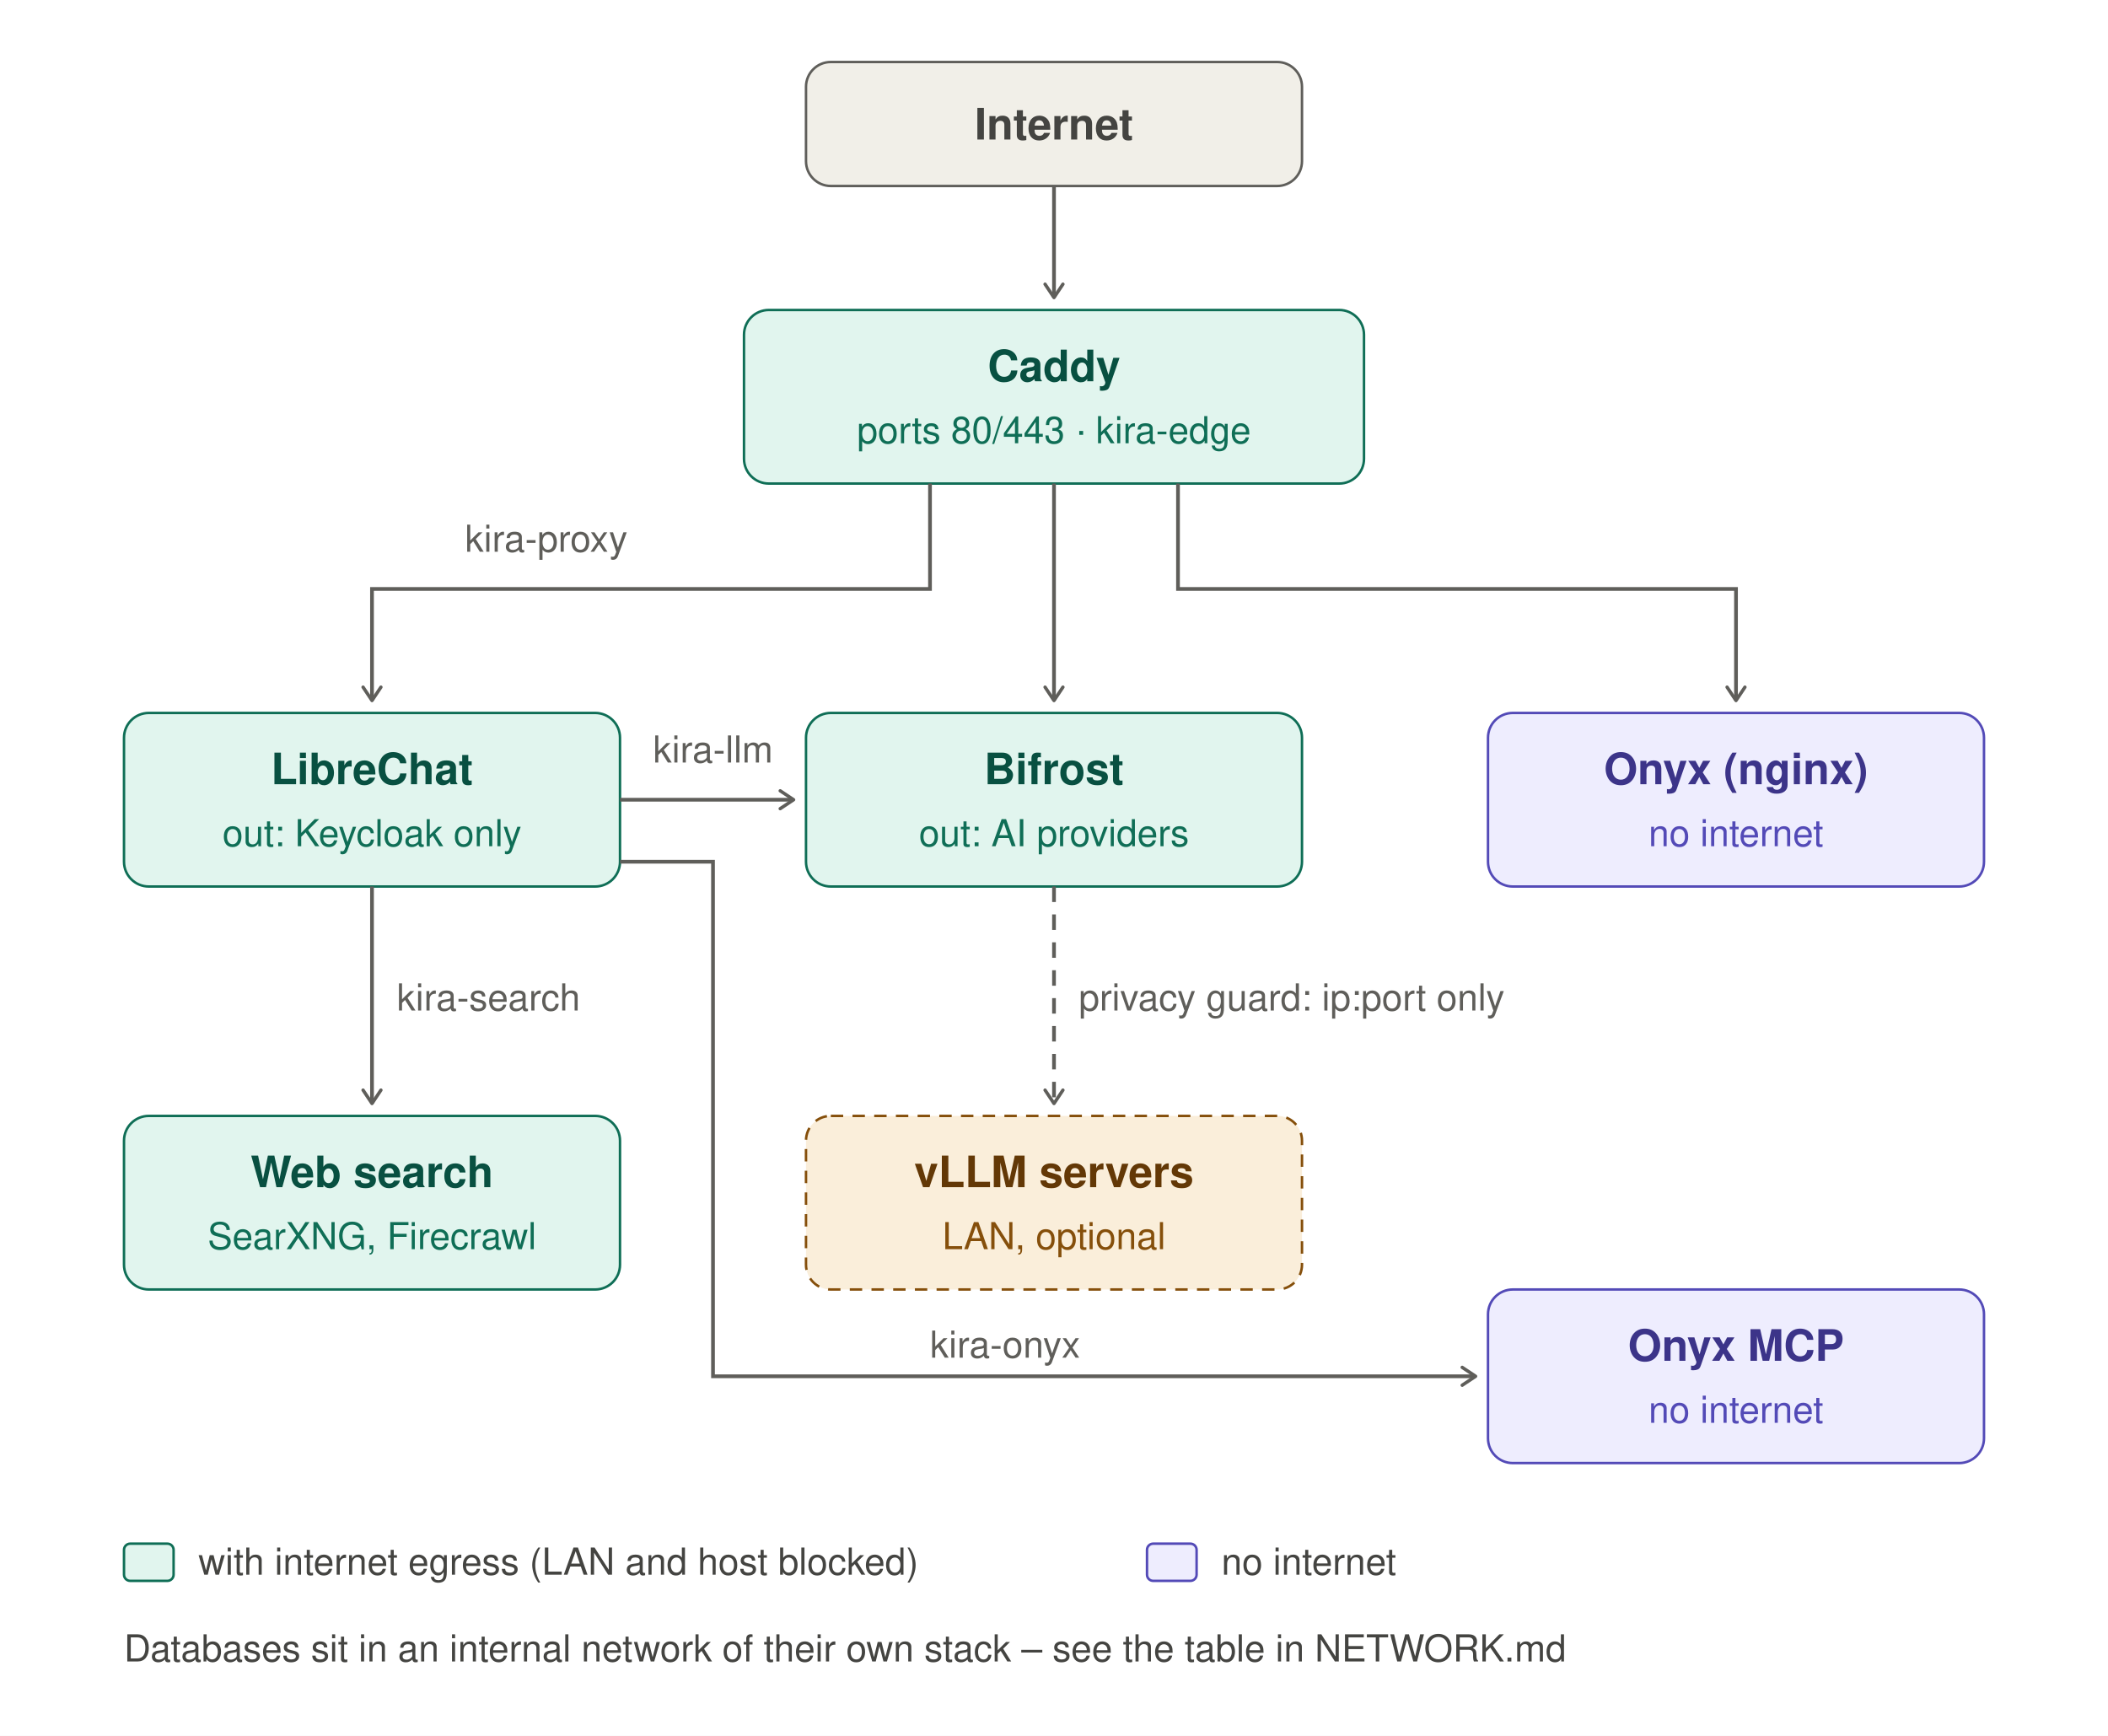
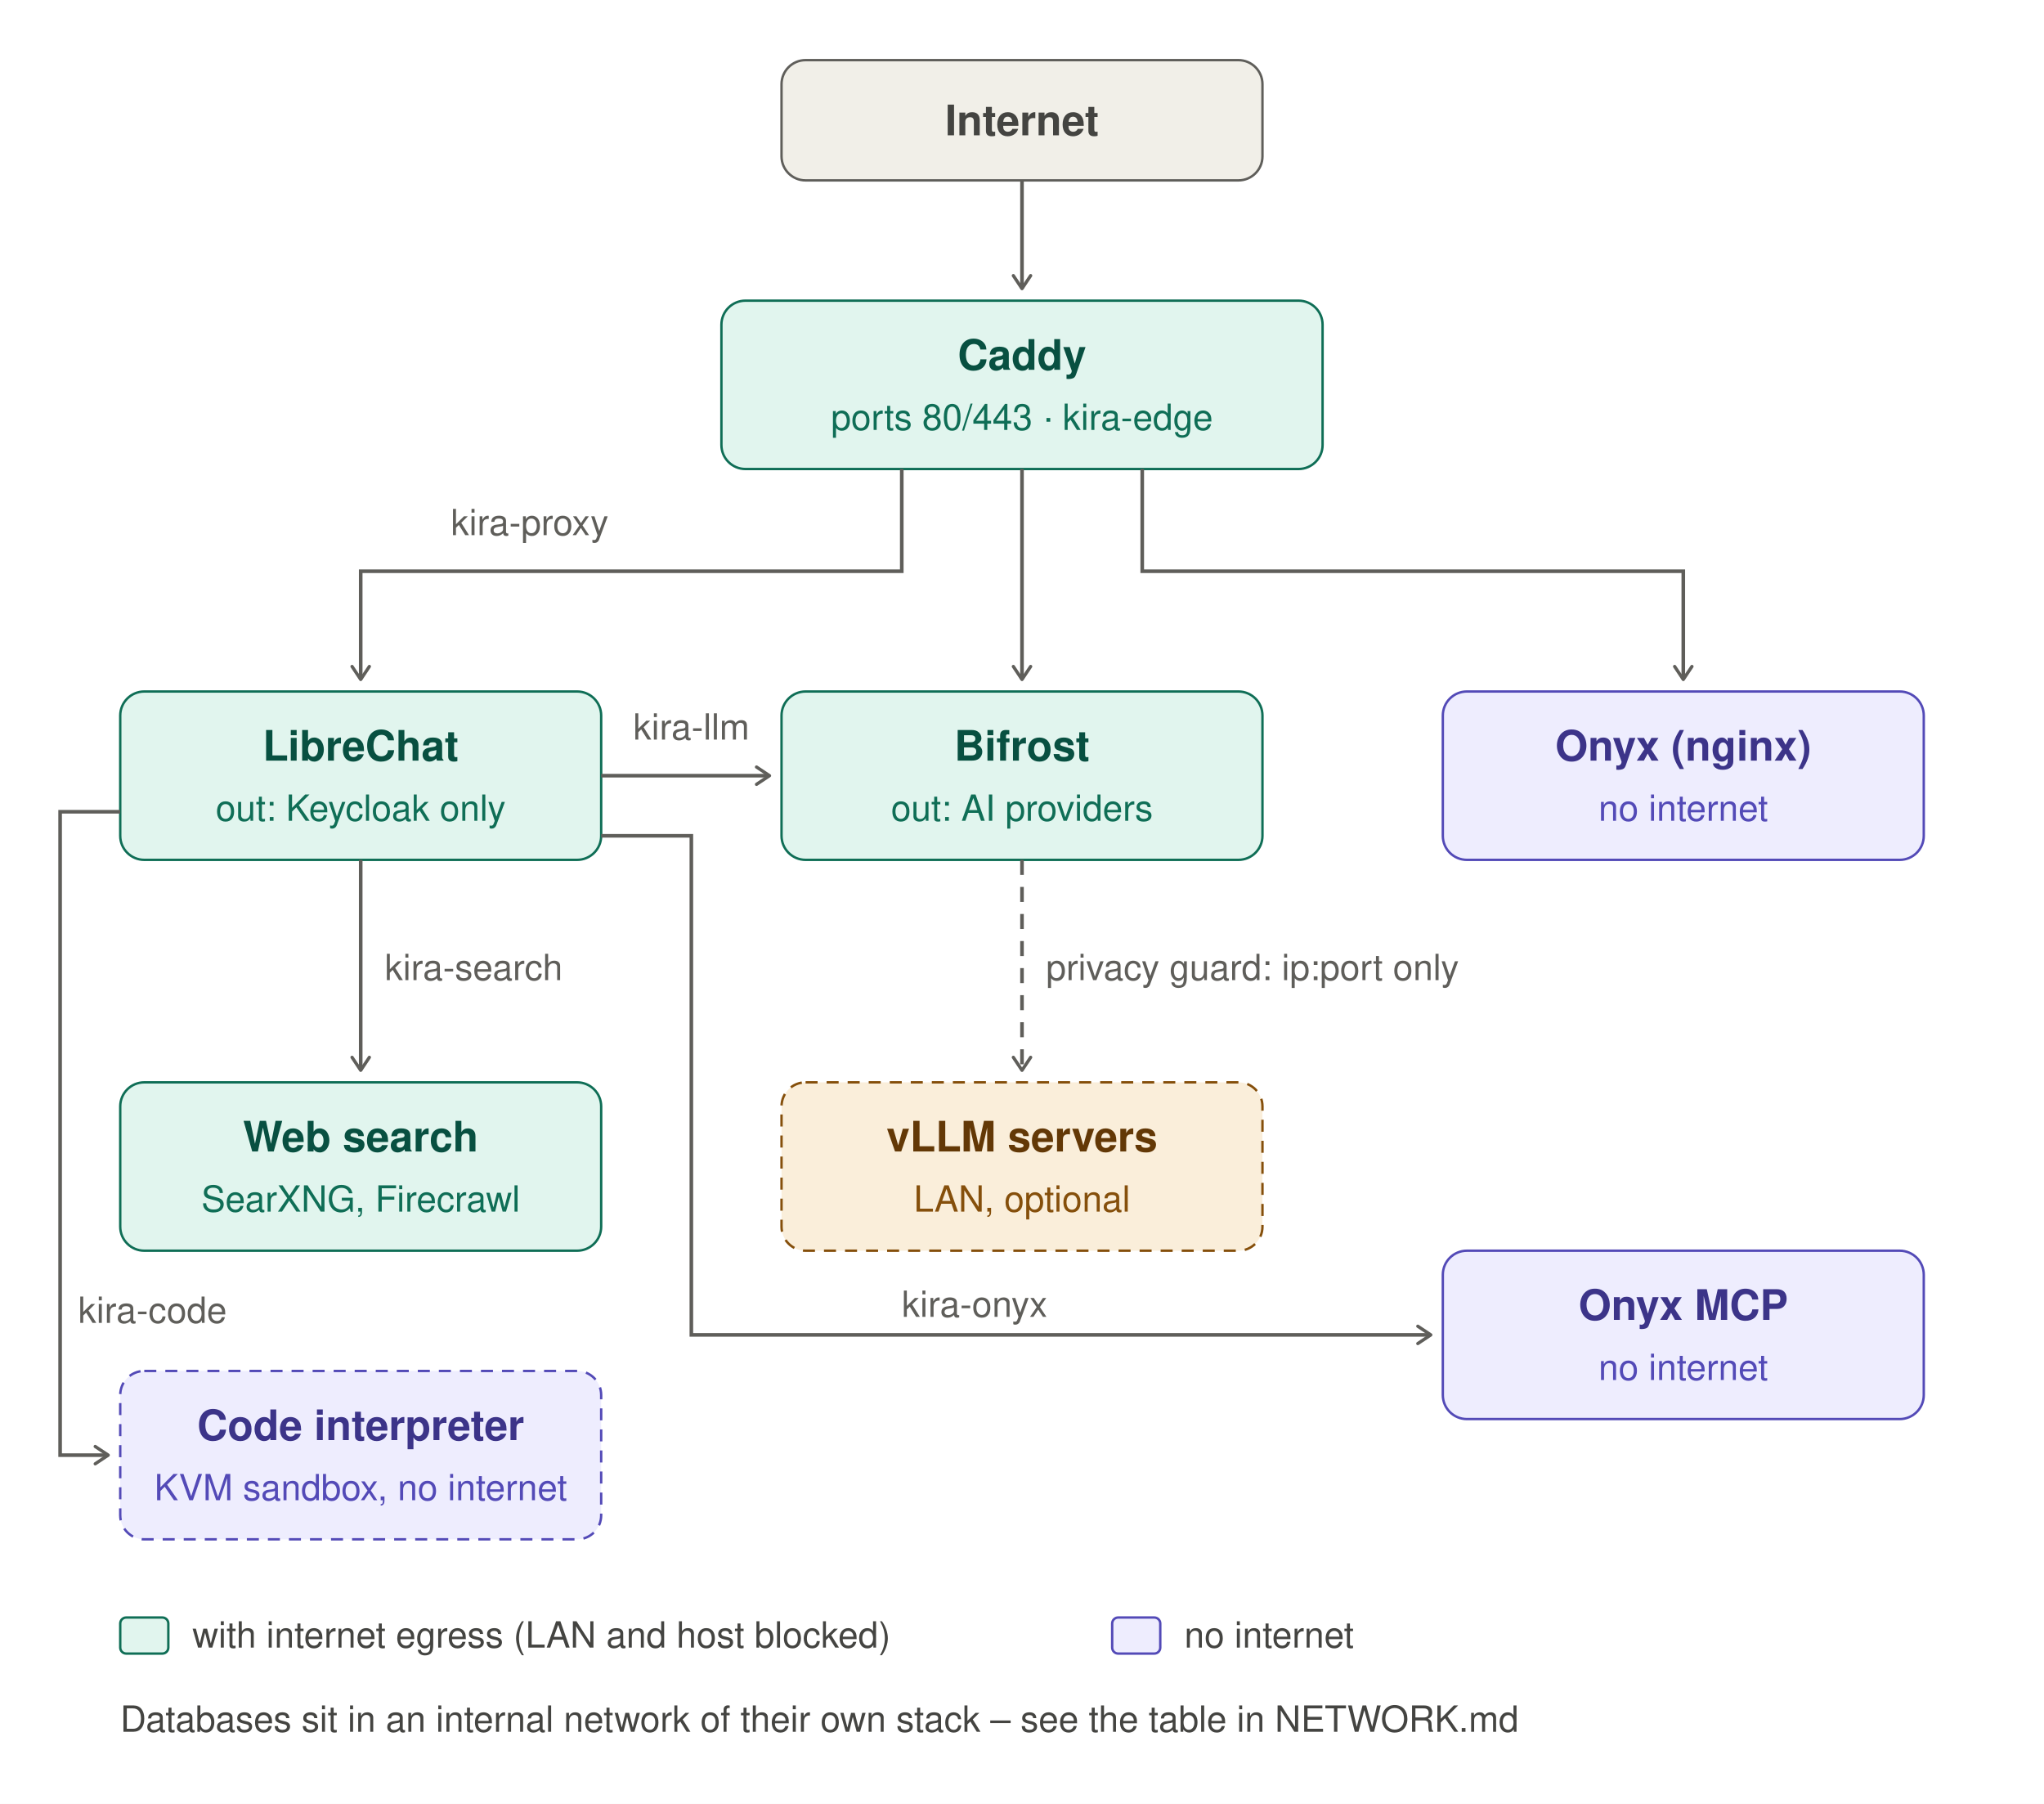
- <svg xmlns="http://www.w3.org/2000/svg" width="680" height="560" viewBox="0 0 680 560" font-family="Segoe UI, Helvetica, Arial, sans-serif" role="img">
+ <svg xmlns="http://www.w3.org/2000/svg" width="680" height="600" viewBox="0 0 680 600" font-family="Segoe UI, Helvetica, Arial, sans-serif" role="img">
  <defs>
    <marker id="a" viewBox="0 0 10 10" refX="8" refY="5" markerWidth="6" markerHeight="6" orient="auto-start-reverse">
      <path d="M2 1L8 5L2 9" fill="none" stroke="#5F5E5A" stroke-width="1.5" stroke-linecap="round" stroke-linejoin="round" />
    </marker>
  </defs>
-   <rect width="680" height="560" fill="#ffffff" />
+   <rect width="680" height="600" fill="#ffffff" />
  <g font-size="14" font-weight="600" text-anchor="middle">
    <rect x="260" y="20" width="160" height="40" rx="8" fill="#F1EFE8" stroke="#5F5E5A" stroke-width="0.8" />
    <text x="340" y="45" fill="#444441">Internet</text>
    <rect x="240" y="100" width="200" height="56" rx="8" fill="#E1F5EE" stroke="#0F6E56" stroke-width="0.8" />
    <text x="340" y="123" fill="#085041">Caddy</text>
    <rect x="40" y="230" width="160" height="56" rx="8" fill="#E1F5EE" stroke="#0F6E56" stroke-width="0.8" />
    <text x="120" y="253" fill="#085041">LibreChat</text>
    <rect x="260" y="230" width="160" height="56" rx="8" fill="#E1F5EE" stroke="#0F6E56" stroke-width="0.8" />
    <text x="340" y="253" fill="#085041">Bifrost</text>
    <rect x="480" y="230" width="160" height="56" rx="8" fill="#EEEDFE" stroke="#534AB7" stroke-width="0.8" />
    <text x="560" y="253" fill="#3C3489">Onyx (nginx)</text>
    <rect x="40" y="360" width="160" height="56" rx="8" fill="#E1F5EE" stroke="#0F6E56" stroke-width="0.8" />
    <text x="120" y="383" fill="#085041">Web search</text>
    <rect x="480" y="416" width="160" height="56" rx="8" fill="#EEEDFE" stroke="#534AB7" stroke-width="0.8" />
    <text x="560" y="439" fill="#3C3489">Onyx MCP</text>
+     <rect x="40" y="456" width="160" height="56" rx="8" fill="#EEEDFE" stroke="#534AB7" stroke-width="0.8" stroke-dasharray="4 3" />
+     <text x="120" y="479" fill="#3C3489">Code interpreter</text>
    <rect x="260" y="360" width="160" height="56" rx="8" fill="#FAEEDA" stroke="#854F0B" stroke-width="0.8" stroke-dasharray="4 3" />
    <text x="340" y="383" fill="#633806">vLLM servers</text>
  </g>
  <g font-size="12" text-anchor="middle">
    <text x="340" y="143" fill="#0F6E56">ports 80/443 · kira-edge</text>
    <text x="120" y="273" fill="#0F6E56">out: Keycloak only</text>
    <text x="340" y="273" fill="#0F6E56">out: AI providers</text>
    <text x="560" y="273" fill="#534AB7">no internet</text>
    <text x="120" y="403" fill="#0F6E56">SearXNG, Firecrawl</text>
    <text x="560" y="459" fill="#534AB7">no internet</text>
+     <text x="120" y="499" fill="#534AB7">KVM sandbox, no internet</text>
    <text x="340" y="403" fill="#854F0B">LAN, optional</text>
  </g>
  <g stroke="#5F5E5A" stroke-width="1.2" fill="none" marker-end="url(#a)">
    <line x1="340" y1="60" x2="340" y2="96" />
    <path d="M300 156 L300 190 L120 190 L120 226" />
    <line x1="340" y1="156" x2="340" y2="226" />
    <path d="M380 156 L380 190 L560 190 L560 226" />
    <line x1="200" y1="258" x2="256" y2="258" />
    <line x1="120" y1="286" x2="120" y2="356" />
    <line x1="340" y1="286" x2="340" y2="356" stroke-dasharray="5 4" />
    <path d="M200 278 L230 278 L230 444 L476 444" />
+     <path d="M40 270 L20 270 L20 484 L36 484" />
  </g>
  <g font-size="12" fill="#5F5E5A">
    <text x="150" y="178">kira-proxy</text>
    <text x="230" y="246" text-anchor="middle">kira-llm</text>
    <text x="128" y="326">kira-search</text>
    <text x="300" y="438">kira-onyx</text>
    <text x="348" y="326">privacy guard: ip:port only</text>
+     <text x="26" y="440">kira-code</text>
  </g>
  <g font-size="12" fill="#444441">
-     <rect x="40" y="498" width="16" height="12" rx="2" fill="#E1F5EE" stroke="#0F6E56" stroke-width="0.8" />
-     <text x="64" y="508">with internet egress (LAN and host blocked)</text>
-     <rect x="370" y="498" width="16" height="12" rx="2" fill="#EEEDFE" stroke="#534AB7" stroke-width="0.8" />
-     <text x="394" y="508">no internet</text>
-     <text x="40" y="536">Databases sit in an internal network of their own stack – see the table in NETWORK.md</text>
+     <rect x="40" y="538" width="16" height="12" rx="2" fill="#E1F5EE" stroke="#0F6E56" stroke-width="0.8" />
+     <text x="64" y="548">with internet egress (LAN and host blocked)</text>
+     <rect x="370" y="538" width="16" height="12" rx="2" fill="#EEEDFE" stroke="#534AB7" stroke-width="0.8" />
+     <text x="394" y="548">no internet</text>
+     <text x="40" y="576">Databases sit in an internal network of their own stack – see the table in NETWORK.md</text>
  </g>
</svg>
